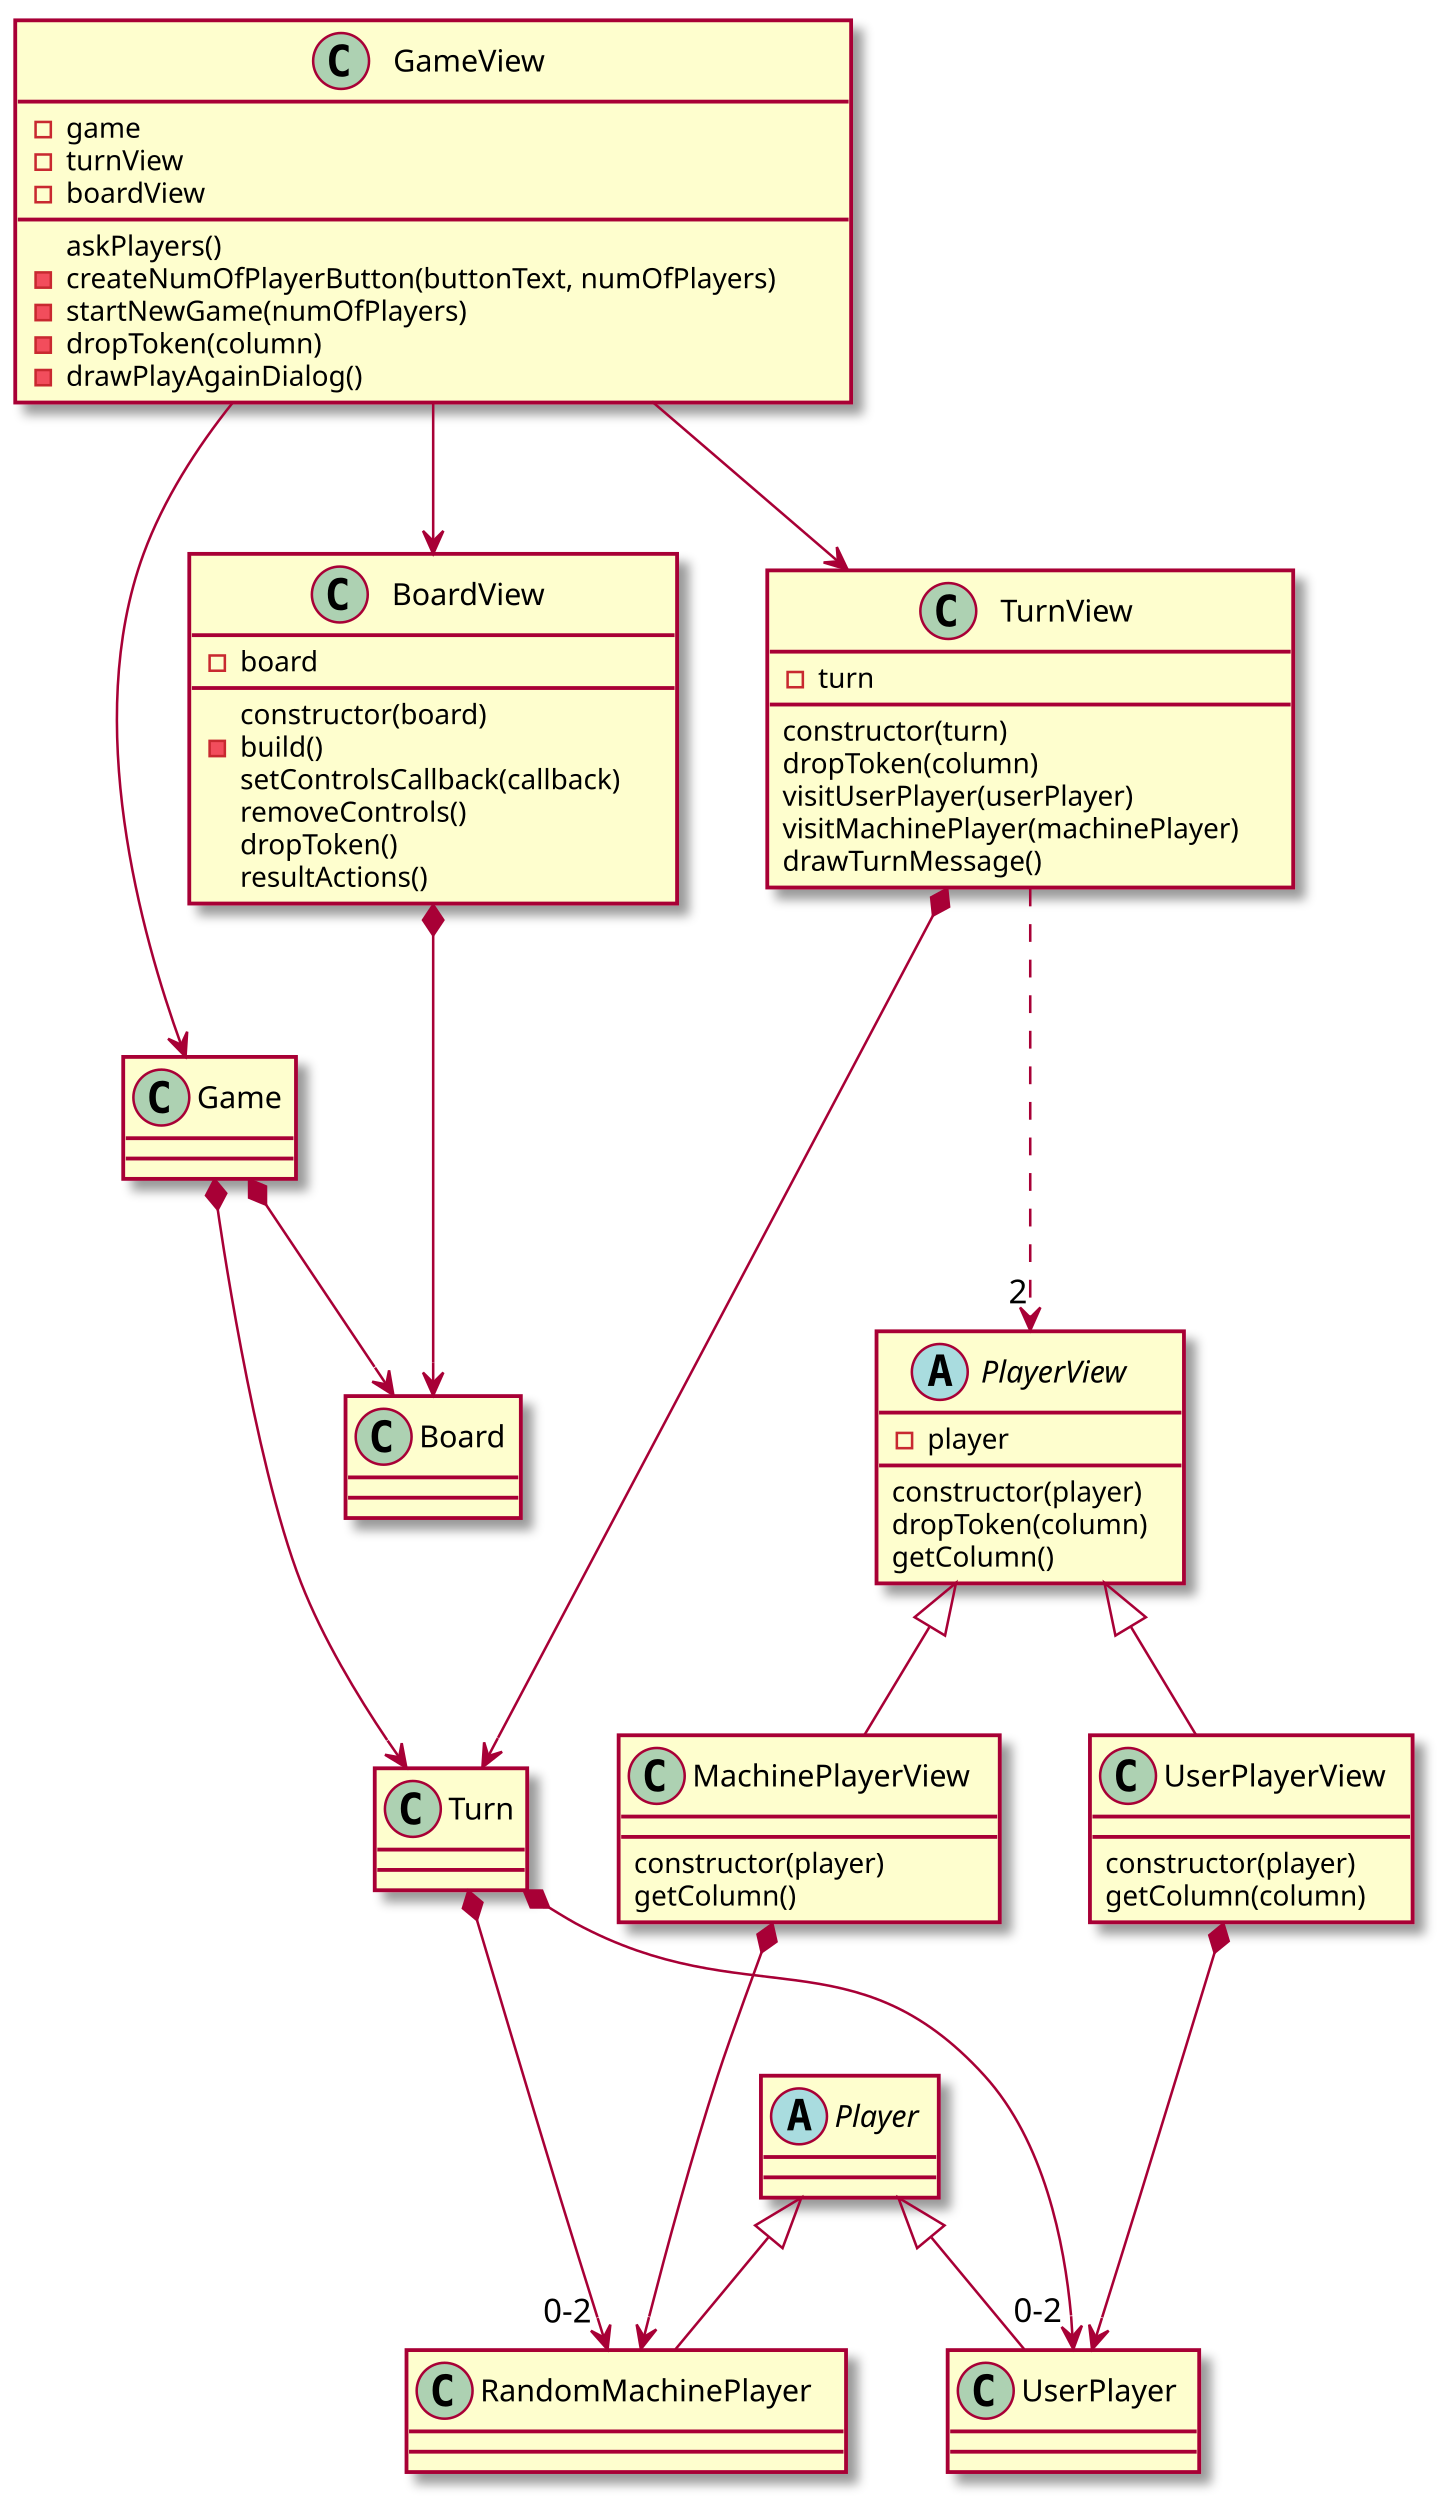
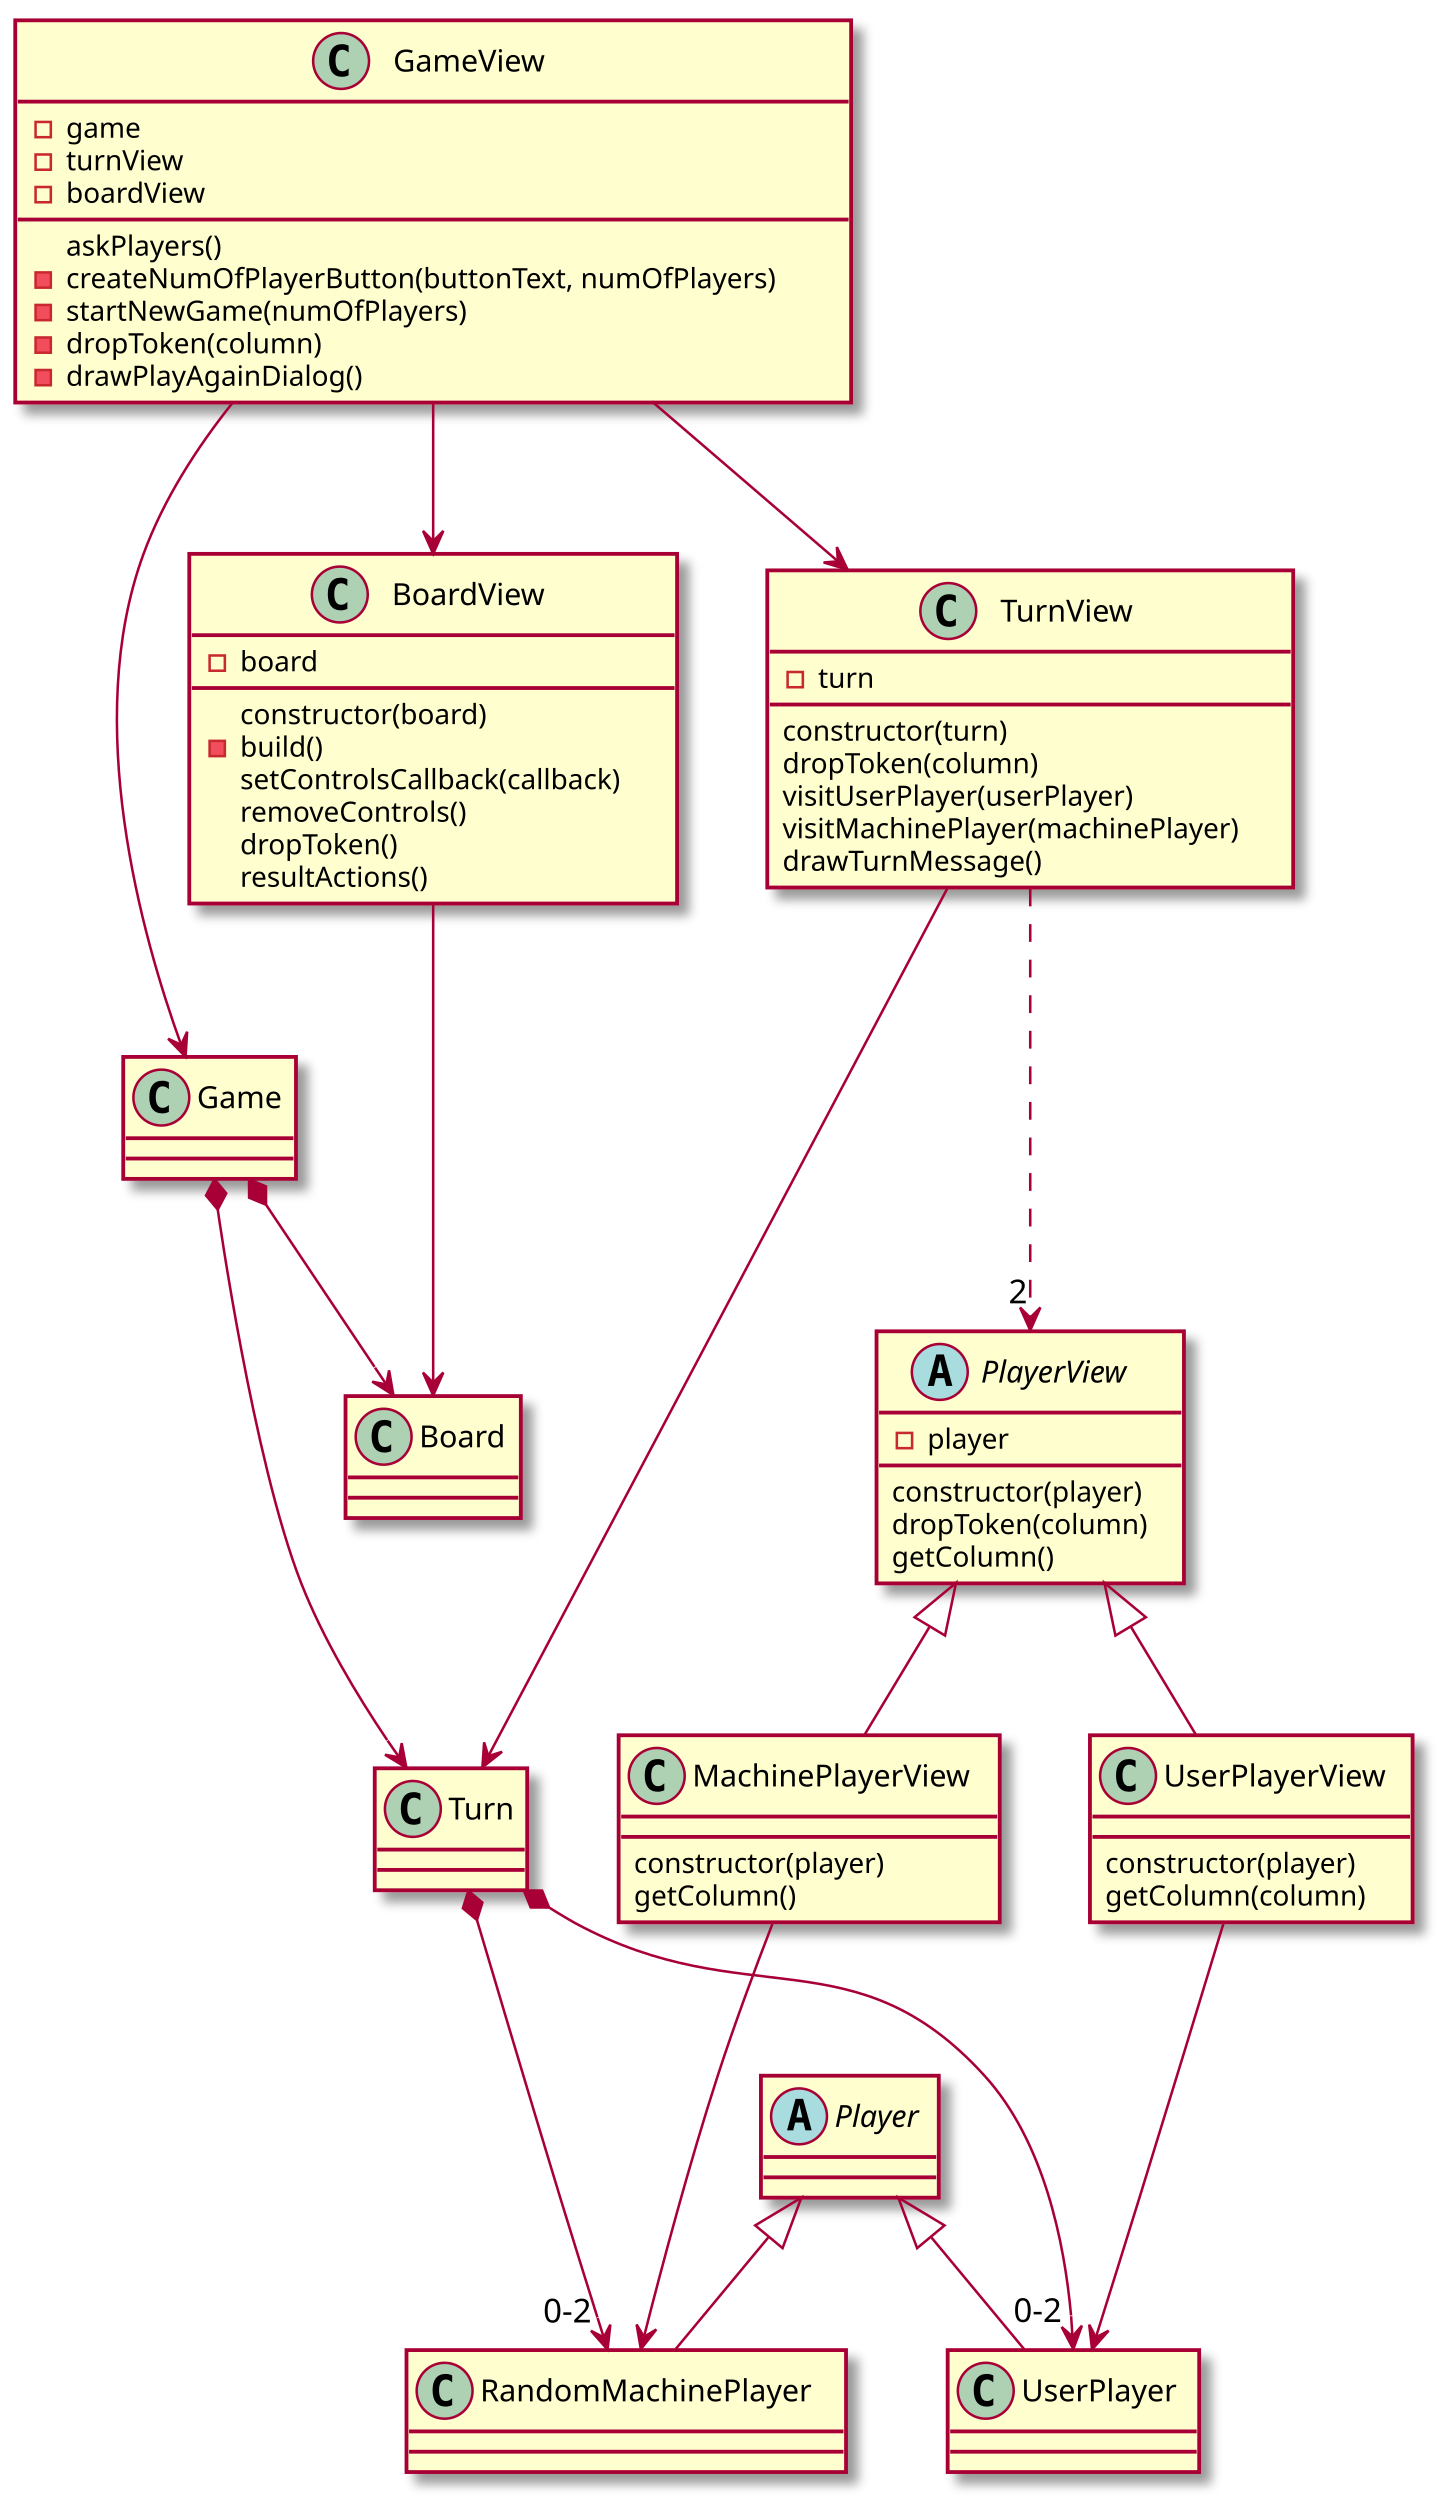
<svg xmlns="http://www.w3.org/2000/svg" contentScriptType="application/ecmascript" contentStyleType="text/css" height="984px" preserveAspectRatio="none" style="width:567px;height:984px;" version="1.1" viewBox="0 0 567 984" width="567px" zoomAndPan="magnify">
  <defs>
-     <filter height="300%" id="f1u676790dxmo9" width="300%" x="-1" y="-1">
+     <filter height="300%" id="fh7fzdkv42bk7" width="300%" x="-1" y="-1">
      <feGaussianBlur result="blurOut" stdDeviation="2.0" />
      <feColorMatrix in="blurOut" result="blurOut2" type="matrix" values="0 0 0 0 0 0 0 0 0 0 0 0 0 0 0 0 0 0 .4 0" />
      <feOffset dx="4.0" dy="4.0" in="blurOut2" result="blurOut3" />
      <feBlend in="SourceGraphic" in2="blurOut3" mode="normal" />
    </filter>
  </defs>
  <g>
-     <rect fill="#FEFECE" filter="url(#f1u676790dxmo9)" height="150.438" id="GameView" style="stroke: #A80036; stroke-width: 1.5;" width="329" x="6" y="8" />
+     <rect fill="#FEFECE" filter="url(#fh7fzdkv42bk7)" height="150.438" id="GameView" style="stroke: #A80036; stroke-width: 1.5;" width="329" x="6" y="8" />
    <ellipse cx="134.25" cy="24" fill="#ADD1B2" rx="11" ry="11" style="stroke: #A80036; stroke-width: 1.0;" />
    <path d="M137.219,29.641 Q136.641,29.938 136,30.078 Q135.359,30.234 134.656,30.234 Q132.156,30.234 130.828,28.594 Q129.516,26.938 129.516,23.812 Q129.516,20.688 130.828,19.031 Q132.156,17.375 134.656,17.375 Q135.359,17.375 136,17.531 Q136.656,17.688 137.219,17.984 L137.219,20.703 Q136.594,20.125 136,19.859 Q135.406,19.578 134.781,19.578 Q133.438,19.578 132.75,20.656 Q132.062,21.719 132.062,23.812 Q132.062,25.906 132.75,26.984 Q133.438,28.047 134.781,28.047 Q135.406,28.047 136,27.781 Q136.594,27.5 137.219,26.922 L137.219,29.641 Z " />
    <text fill="#000000" font-family="sans-serif" font-size="12" lengthAdjust="spacingAndGlyphs" textLength="64" x="154.75" y="28.154">GameView</text>
    <line style="stroke: #A80036; stroke-width: 1.5;" x1="7" x2="334" y1="40" y2="40" />
    <rect fill="none" height="6" style="stroke: #C82930; stroke-width: 1.0;" width="6" x="14" y="48" />
    <text fill="#000000" font-family="sans-serif" font-size="11" lengthAdjust="spacingAndGlyphs" textLength="32" x="26" y="54.21">game</text>
    <rect fill="none" height="6" style="stroke: #C82930; stroke-width: 1.0;" width="6" x="14" y="60.805" />
    <text fill="#000000" font-family="sans-serif" font-size="11" lengthAdjust="spacingAndGlyphs" textLength="49" x="26" y="67.015">turnView</text>
    <rect fill="none" height="6" style="stroke: #C82930; stroke-width: 1.0;" width="6" x="14" y="73.609" />
    <text fill="#000000" font-family="sans-serif" font-size="11" lengthAdjust="spacingAndGlyphs" textLength="59" x="26" y="79.82">boardView</text>
    <line style="stroke: #A80036; stroke-width: 1.5;" x1="7" x2="334" y1="86.414" y2="86.414" />
    <text fill="#000000" font-family="sans-serif" font-size="11" lengthAdjust="spacingAndGlyphs" textLength="70" x="26" y="100.624">askPlayers()</text>
    <rect fill="#F24D5C" height="6" style="stroke: #C82930; stroke-width: 1.0;" width="6" x="14" y="107.219" />
    <text fill="#000000" font-family="sans-serif" font-size="11" lengthAdjust="spacingAndGlyphs" textLength="303" x="26" y="113.429">createNumOfPlayerButton(buttonText, numOfPlayers)</text>
    <rect fill="#F24D5C" height="6" style="stroke: #C82930; stroke-width: 1.0;" width="6" x="14" y="120.023" />
    <text fill="#000000" font-family="sans-serif" font-size="11" lengthAdjust="spacingAndGlyphs" textLength="173" x="26" y="126.234">startNewGame(numOfPlayers)</text>
    <rect fill="#F24D5C" height="6" style="stroke: #C82930; stroke-width: 1.0;" width="6" x="14" y="132.828" />
    <text fill="#000000" font-family="sans-serif" font-size="11" lengthAdjust="spacingAndGlyphs" textLength="109" x="26" y="139.039">dropToken(column)</text>
    <rect fill="#F24D5C" height="6" style="stroke: #C82930; stroke-width: 1.0;" width="6" x="14" y="145.633" />
    <text fill="#000000" font-family="sans-serif" font-size="11" lengthAdjust="spacingAndGlyphs" textLength="125" x="26" y="151.843">drawPlayAgainDialog()</text>
-     <rect fill="#FEFECE" filter="url(#f1u676790dxmo9)" height="124.828" id="TurnView" style="stroke: #A80036; stroke-width: 1.5;" width="207" x="302" y="224.5" />
+     <rect fill="#FEFECE" filter="url(#fh7fzdkv42bk7)" height="124.828" id="TurnView" style="stroke: #A80036; stroke-width: 1.5;" width="207" x="302" y="224.5" />
    <ellipse cx="373.25" cy="240.5" fill="#ADD1B2" rx="11" ry="11" style="stroke: #A80036; stroke-width: 1.0;" />
    <path d="M376.219,246.141 Q375.641,246.438 375,246.578 Q374.359,246.734 373.656,246.734 Q371.156,246.734 369.828,245.094 Q368.516,243.438 368.516,240.312 Q368.516,237.188 369.828,235.531 Q371.156,233.875 373.656,233.875 Q374.359,233.875 375,234.031 Q375.656,234.188 376.219,234.484 L376.219,237.203 Q375.594,236.625 375,236.359 Q374.406,236.078 373.781,236.078 Q372.438,236.078 371.75,237.156 Q371.062,238.219 371.062,240.312 Q371.062,242.406 371.75,243.484 Q372.438,244.547 373.781,244.547 Q374.406,244.547 375,244.281 Q375.594,244 376.219,243.422 L376.219,246.141 Z " />
    <text fill="#000000" font-family="sans-serif" font-size="12" lengthAdjust="spacingAndGlyphs" textLength="56" x="393.75" y="244.654">TurnView</text>
    <line style="stroke: #A80036; stroke-width: 1.5;" x1="303" x2="508" y1="256.5" y2="256.5" />
    <rect fill="none" height="6" style="stroke: #C82930; stroke-width: 1.0;" width="6" x="310" y="264.5" />
    <text fill="#000000" font-family="sans-serif" font-size="11" lengthAdjust="spacingAndGlyphs" textLength="23" x="322" y="270.71">turn</text>
    <line style="stroke: #A80036; stroke-width: 1.5;" x1="303" x2="508" y1="277.305" y2="277.305" />
    <text fill="#000000" font-family="sans-serif" font-size="11" lengthAdjust="spacingAndGlyphs" textLength="96" x="308" y="291.515">constructor(turn)</text>
    <text fill="#000000" font-family="sans-serif" font-size="11" lengthAdjust="spacingAndGlyphs" textLength="109" x="308" y="304.32">dropToken(column)</text>
    <text fill="#000000" font-family="sans-serif" font-size="11" lengthAdjust="spacingAndGlyphs" textLength="154" x="308" y="317.125">visitUserPlayer(userPlayer)</text>
    <text fill="#000000" font-family="sans-serif" font-size="11" lengthAdjust="spacingAndGlyphs" textLength="195" x="308" y="329.929">visitMachinePlayer(machinePlayer)</text>
    <text fill="#000000" font-family="sans-serif" font-size="11" lengthAdjust="spacingAndGlyphs" textLength="113" x="308" y="342.734">drawTurnMessage()</text>
-     <rect fill="#FEFECE" filter="url(#f1u676790dxmo9)" height="137.633" id="BoardView" style="stroke: #A80036; stroke-width: 1.5;" width="192" x="74.5" y="218" />
+     <rect fill="#FEFECE" filter="url(#fh7fzdkv42bk7)" height="137.633" id="BoardView" style="stroke: #A80036; stroke-width: 1.5;" width="192" x="74.5" y="218" />
    <ellipse cx="133.75" cy="234" fill="#ADD1B2" rx="11" ry="11" style="stroke: #A80036; stroke-width: 1.0;" />
    <path d="M136.719,239.641 Q136.141,239.938 135.5,240.078 Q134.859,240.234 134.156,240.234 Q131.656,240.234 130.328,238.594 Q129.016,236.938 129.016,233.812 Q129.016,230.688 130.328,229.031 Q131.656,227.375 134.156,227.375 Q134.859,227.375 135.5,227.531 Q136.156,227.688 136.719,227.984 L136.719,230.703 Q136.094,230.125 135.5,229.859 Q134.906,229.578 134.281,229.578 Q132.938,229.578 132.25,230.656 Q131.562,231.719 131.562,233.812 Q131.562,235.906 132.25,236.984 Q132.938,238.047 134.281,238.047 Q134.906,238.047 135.5,237.781 Q136.094,237.5 136.719,236.922 L136.719,239.641 Z " />
    <text fill="#000000" font-family="sans-serif" font-size="12" lengthAdjust="spacingAndGlyphs" textLength="65" x="154.25" y="238.154">BoardView</text>
    <line style="stroke: #A80036; stroke-width: 1.5;" x1="75.5" x2="265.5" y1="250" y2="250" />
    <rect fill="none" height="6" style="stroke: #C82930; stroke-width: 1.0;" width="6" x="82.5" y="258" />
    <text fill="#000000" font-family="sans-serif" font-size="11" lengthAdjust="spacingAndGlyphs" textLength="33" x="94.5" y="264.21">board</text>
    <line style="stroke: #A80036; stroke-width: 1.5;" x1="75.5" x2="265.5" y1="270.805" y2="270.805" />
    <text fill="#000000" font-family="sans-serif" font-size="11" lengthAdjust="spacingAndGlyphs" textLength="106" x="94.5" y="285.015">constructor(board)</text>
    <rect fill="#F24D5C" height="6" style="stroke: #C82930; stroke-width: 1.0;" width="6" x="82.5" y="291.609" />
    <text fill="#000000" font-family="sans-serif" font-size="11" lengthAdjust="spacingAndGlyphs" textLength="35" x="94.5" y="297.82">build()</text>
    <text fill="#000000" font-family="sans-serif" font-size="11" lengthAdjust="spacingAndGlyphs" textLength="166" x="94.5" y="310.625">setControlsCallback(callback)</text>
    <text fill="#000000" font-family="sans-serif" font-size="11" lengthAdjust="spacingAndGlyphs" textLength="99" x="94.5" y="323.429">removeControls()</text>
    <text fill="#000000" font-family="sans-serif" font-size="11" lengthAdjust="spacingAndGlyphs" textLength="68" x="94.5" y="336.234">dropToken()</text>
    <text fill="#000000" font-family="sans-serif" font-size="11" lengthAdjust="spacingAndGlyphs" textLength="82" x="94.5" y="349.039">resultActions()</text>
-     <rect fill="#FEFECE" filter="url(#f1u676790dxmo9)" height="73.609" id="MachinePlayerView" style="stroke: #A80036; stroke-width: 1.5;" width="150" x="243.5" y="683" />
+     <rect fill="#FEFECE" filter="url(#fh7fzdkv42bk7)" height="73.609" id="MachinePlayerView" style="stroke: #A80036; stroke-width: 1.5;" width="150" x="243.5" y="683" />
    <ellipse cx="258.5" cy="699" fill="#ADD1B2" rx="11" ry="11" style="stroke: #A80036; stroke-width: 1.0;" />
    <path d="M261.469,704.641 Q260.891,704.938 260.25,705.078 Q259.609,705.234 258.906,705.234 Q256.406,705.234 255.078,703.594 Q253.766,701.938 253.766,698.812 Q253.766,695.688 255.078,694.031 Q256.406,692.375 258.906,692.375 Q259.609,692.375 260.25,692.531 Q260.906,692.688 261.469,692.984 L261.469,695.703 Q260.844,695.125 260.25,694.859 Q259.656,694.578 259.031,694.578 Q257.688,694.578 257,695.656 Q256.312,696.719 256.312,698.812 Q256.312,700.906 257,701.984 Q257.688,703.047 259.031,703.047 Q259.656,703.047 260.25,702.781 Q260.844,702.5 261.469,701.922 L261.469,704.641 Z " />
    <text fill="#000000" font-family="sans-serif" font-size="12" lengthAdjust="spacingAndGlyphs" textLength="118" x="272.5" y="703.154">MachinePlayerView</text>
    <line style="stroke: #A80036; stroke-width: 1.5;" x1="244.5" x2="392.5" y1="715" y2="715" />
    <line style="stroke: #A80036; stroke-width: 1.5;" x1="244.5" x2="392.5" y1="723" y2="723" />
    <text fill="#000000" font-family="sans-serif" font-size="11" lengthAdjust="spacingAndGlyphs" textLength="108" x="249.5" y="737.21">constructor(player)</text>
    <text fill="#000000" font-family="sans-serif" font-size="11" lengthAdjust="spacingAndGlyphs" textLength="69" x="249.5" y="750.015">getColumn()</text>
-     <rect fill="#FEFECE" filter="url(#f1u676790dxmo9)" height="99.219" id="PlayerView" style="stroke: #A80036; stroke-width: 1.5;" width="121" x="345" y="524" />
+     <rect fill="#FEFECE" filter="url(#fh7fzdkv42bk7)" height="99.219" id="PlayerView" style="stroke: #A80036; stroke-width: 1.5;" width="121" x="345" y="524" />
    <ellipse cx="369.9" cy="540" fill="#A9DCDF" rx="11" ry="11" style="stroke: #A80036; stroke-width: 1.0;" />
    <path d="M370.009,535.344 L368.853,540.422 L371.181,540.422 L370.009,535.344 Z M368.525,533.109 L371.509,533.109 L374.869,545.5 L372.416,545.5 L371.65,542.438 L368.369,542.438 L367.619,545.5 L365.181,545.5 L368.525,533.109 Z " />
    <text fill="#000000" font-family="sans-serif" font-size="12" font-style="italic" lengthAdjust="spacingAndGlyphs" textLength="67" x="386.1" y="544.154">PlayerView</text>
    <line style="stroke: #A80036; stroke-width: 1.5;" x1="346" x2="465" y1="556" y2="556" />
    <rect fill="none" height="6" style="stroke: #C82930; stroke-width: 1.0;" width="6" x="353" y="564" />
    <text fill="#000000" font-family="sans-serif" font-size="11" lengthAdjust="spacingAndGlyphs" textLength="35" x="365" y="570.21">player</text>
    <line style="stroke: #A80036; stroke-width: 1.5;" x1="346" x2="465" y1="576.805" y2="576.805" />
    <text fill="#000000" font-family="sans-serif" font-size="11" lengthAdjust="spacingAndGlyphs" textLength="108" x="351" y="591.015">constructor(player)</text>
    <text fill="#000000" font-family="sans-serif" font-size="11" lengthAdjust="spacingAndGlyphs" textLength="109" x="351" y="603.82">dropToken(column)</text>
    <text fill="#000000" font-family="sans-serif" font-size="11" lengthAdjust="spacingAndGlyphs" textLength="69" x="351" y="616.625">getColumn()</text>
-     <rect fill="#FEFECE" filter="url(#f1u676790dxmo9)" height="73.609" id="UserPlayerView" style="stroke: #A80036; stroke-width: 1.5;" width="127" x="429" y="683" />
+     <rect fill="#FEFECE" filter="url(#fh7fzdkv42bk7)" height="73.609" id="UserPlayerView" style="stroke: #A80036; stroke-width: 1.5;" width="127" x="429" y="683" />
    <ellipse cx="444" cy="699" fill="#ADD1B2" rx="11" ry="11" style="stroke: #A80036; stroke-width: 1.0;" />
    <path d="M446.969,704.641 Q446.391,704.938 445.75,705.078 Q445.109,705.234 444.406,705.234 Q441.906,705.234 440.578,703.594 Q439.266,701.938 439.266,698.812 Q439.266,695.688 440.578,694.031 Q441.906,692.375 444.406,692.375 Q445.109,692.375 445.75,692.531 Q446.406,692.688 446.969,692.984 L446.969,695.703 Q446.344,695.125 445.75,694.859 Q445.156,694.578 444.531,694.578 Q443.188,694.578 442.5,695.656 Q441.812,696.719 441.812,698.812 Q441.812,700.906 442.5,701.984 Q443.188,703.047 444.531,703.047 Q445.156,703.047 445.75,702.781 Q446.344,702.5 446.969,701.922 L446.969,704.641 Z " />
    <text fill="#000000" font-family="sans-serif" font-size="12" lengthAdjust="spacingAndGlyphs" textLength="95" x="458" y="703.154">UserPlayerView</text>
    <line style="stroke: #A80036; stroke-width: 1.5;" x1="430" x2="555" y1="715" y2="715" />
    <line style="stroke: #A80036; stroke-width: 1.5;" x1="430" x2="555" y1="723" y2="723" />
    <text fill="#000000" font-family="sans-serif" font-size="11" lengthAdjust="spacingAndGlyphs" textLength="108" x="435" y="737.21">constructor(player)</text>
    <text fill="#000000" font-family="sans-serif" font-size="11" lengthAdjust="spacingAndGlyphs" textLength="110" x="435" y="750.015">getColumn(column)</text>
-     <rect fill="#FEFECE" filter="url(#f1u676790dxmo9)" height="48" id="Player" style="stroke: #A80036; stroke-width: 1.5;" width="70" x="299.5" y="817" />
+     <rect fill="#FEFECE" filter="url(#fh7fzdkv42bk7)" height="48" id="Player" style="stroke: #A80036; stroke-width: 1.5;" width="70" x="299.5" y="817" />
    <ellipse cx="314.5" cy="833" fill="#A9DCDF" rx="11" ry="11" style="stroke: #A80036; stroke-width: 1.0;" />
    <path d="M314.609,828.344 L313.453,833.422 L315.781,833.422 L314.609,828.344 Z M313.125,826.109 L316.109,826.109 L319.469,838.5 L317.016,838.5 L316.25,835.438 L312.969,835.438 L312.219,838.5 L309.781,838.5 L313.125,826.109 Z " />
    <text fill="#000000" font-family="sans-serif" font-size="12" font-style="italic" lengthAdjust="spacingAndGlyphs" textLength="38" x="328.5" y="837.154">Player</text>
    <line style="stroke: #A80036; stroke-width: 1.5;" x1="300.5" x2="368.5" y1="849" y2="849" />
    <line style="stroke: #A80036; stroke-width: 1.5;" x1="300.5" x2="368.5" y1="857" y2="857" />
-     <rect fill="#FEFECE" filter="url(#f1u676790dxmo9)" height="48" id="RandomMachinePlayer" style="stroke: #A80036; stroke-width: 1.5;" width="173" x="160" y="925" />
+     <rect fill="#FEFECE" filter="url(#fh7fzdkv42bk7)" height="48" id="RandomMachinePlayer" style="stroke: #A80036; stroke-width: 1.5;" width="173" x="160" y="925" />
    <ellipse cx="175" cy="941" fill="#ADD1B2" rx="11" ry="11" style="stroke: #A80036; stroke-width: 1.0;" />
    <path d="M177.969,946.641 Q177.391,946.938 176.75,947.078 Q176.109,947.234 175.406,947.234 Q172.906,947.234 171.578,945.594 Q170.266,943.938 170.266,940.812 Q170.266,937.688 171.578,936.031 Q172.906,934.375 175.406,934.375 Q176.109,934.375 176.75,934.531 Q177.406,934.688 177.969,934.984 L177.969,937.703 Q177.344,937.125 176.75,936.859 Q176.156,936.578 175.531,936.578 Q174.188,936.578 173.5,937.656 Q172.812,938.719 172.812,940.812 Q172.812,942.906 173.5,943.984 Q174.188,945.047 175.531,945.047 Q176.156,945.047 176.75,944.781 Q177.344,944.5 177.969,943.922 L177.969,946.641 Z " />
    <text fill="#000000" font-family="sans-serif" font-size="12" lengthAdjust="spacingAndGlyphs" textLength="141" x="189" y="945.154">RandomMachinePlayer</text>
    <line style="stroke: #A80036; stroke-width: 1.5;" x1="161" x2="332" y1="957" y2="957" />
    <line style="stroke: #A80036; stroke-width: 1.5;" x1="161" x2="332" y1="965" y2="965" />
-     <rect fill="#FEFECE" filter="url(#f1u676790dxmo9)" height="48" id="UserPlayer" style="stroke: #A80036; stroke-width: 1.5;" width="99" x="373" y="925" />
+     <rect fill="#FEFECE" filter="url(#fh7fzdkv42bk7)" height="48" id="UserPlayer" style="stroke: #A80036; stroke-width: 1.5;" width="99" x="373" y="925" />
    <ellipse cx="388" cy="941" fill="#ADD1B2" rx="11" ry="11" style="stroke: #A80036; stroke-width: 1.0;" />
    <path d="M390.969,946.641 Q390.391,946.938 389.75,947.078 Q389.109,947.234 388.406,947.234 Q385.906,947.234 384.578,945.594 Q383.266,943.938 383.266,940.812 Q383.266,937.688 384.578,936.031 Q385.906,934.375 388.406,934.375 Q389.109,934.375 389.75,934.531 Q390.406,934.688 390.969,934.984 L390.969,937.703 Q390.344,937.125 389.75,936.859 Q389.156,936.578 388.531,936.578 Q387.188,936.578 386.5,937.656 Q385.812,938.719 385.812,940.812 Q385.812,942.906 386.5,943.984 Q387.188,945.047 388.531,945.047 Q389.156,945.047 389.75,944.781 Q390.344,944.5 390.969,943.922 L390.969,946.641 Z " />
    <text fill="#000000" font-family="sans-serif" font-size="12" lengthAdjust="spacingAndGlyphs" textLength="67" x="402" y="945.154">UserPlayer</text>
    <line style="stroke: #A80036; stroke-width: 1.5;" x1="374" x2="471" y1="957" y2="957" />
    <line style="stroke: #A80036; stroke-width: 1.5;" x1="374" x2="471" y1="965" y2="965" />
-     <rect fill="#FEFECE" filter="url(#f1u676790dxmo9)" height="48" id="Game" style="stroke: #A80036; stroke-width: 1.5;" width="68" x="48.5" y="416" />
+     <rect fill="#FEFECE" filter="url(#fh7fzdkv42bk7)" height="48" id="Game" style="stroke: #A80036; stroke-width: 1.5;" width="68" x="48.5" y="416" />
    <ellipse cx="63.5" cy="432" fill="#ADD1B2" rx="11" ry="11" style="stroke: #A80036; stroke-width: 1.0;" />
    <path d="M66.469,437.641 Q65.891,437.938 65.25,438.078 Q64.609,438.234 63.906,438.234 Q61.406,438.234 60.078,436.594 Q58.766,434.938 58.766,431.812 Q58.766,428.688 60.078,427.031 Q61.406,425.375 63.906,425.375 Q64.609,425.375 65.25,425.531 Q65.906,425.688 66.469,425.984 L66.469,428.703 Q65.844,428.125 65.25,427.859 Q64.656,427.578 64.031,427.578 Q62.688,427.578 62,428.656 Q61.312,429.719 61.312,431.812 Q61.312,433.906 62,434.984 Q62.688,436.047 64.031,436.047 Q64.656,436.047 65.25,435.781 Q65.844,435.5 66.469,434.922 L66.469,437.641 Z " />
    <text fill="#000000" font-family="sans-serif" font-size="12" lengthAdjust="spacingAndGlyphs" textLength="36" x="77.5" y="436.154">Game</text>
    <line style="stroke: #A80036; stroke-width: 1.5;" x1="49.5" x2="115.5" y1="448" y2="448" />
    <line style="stroke: #A80036; stroke-width: 1.5;" x1="49.5" x2="115.5" y1="456" y2="456" />
-     <rect fill="#FEFECE" filter="url(#f1u676790dxmo9)" height="48" id="Board" style="stroke: #A80036; stroke-width: 1.5;" width="69" x="136" y="549.5" />
+     <rect fill="#FEFECE" filter="url(#fh7fzdkv42bk7)" height="48" id="Board" style="stroke: #A80036; stroke-width: 1.5;" width="69" x="136" y="549.5" />
    <ellipse cx="151" cy="565.5" fill="#ADD1B2" rx="11" ry="11" style="stroke: #A80036; stroke-width: 1.0;" />
    <path d="M153.969,571.141 Q153.391,571.438 152.75,571.578 Q152.109,571.734 151.406,571.734 Q148.906,571.734 147.578,570.094 Q146.266,568.438 146.266,565.312 Q146.266,562.188 147.578,560.531 Q148.906,558.875 151.406,558.875 Q152.109,558.875 152.75,559.031 Q153.406,559.188 153.969,559.484 L153.969,562.203 Q153.344,561.625 152.75,561.359 Q152.156,561.078 151.531,561.078 Q150.188,561.078 149.5,562.156 Q148.812,563.219 148.812,565.312 Q148.812,567.406 149.5,568.484 Q150.188,569.547 151.531,569.547 Q152.156,569.547 152.75,569.281 Q153.344,569 153.969,568.422 L153.969,571.141 Z " />
    <text fill="#000000" font-family="sans-serif" font-size="12" lengthAdjust="spacingAndGlyphs" textLength="37" x="165" y="569.654">Board</text>
    <line style="stroke: #A80036; stroke-width: 1.5;" x1="137" x2="204" y1="581.5" y2="581.5" />
    <line style="stroke: #A80036; stroke-width: 1.5;" x1="137" x2="204" y1="589.5" y2="589.5" />
-     <rect fill="#FEFECE" filter="url(#f1u676790dxmo9)" height="48" id="Turn" style="stroke: #A80036; stroke-width: 1.5;" width="60" x="147.5" y="696" />
+     <rect fill="#FEFECE" filter="url(#fh7fzdkv42bk7)" height="48" id="Turn" style="stroke: #A80036; stroke-width: 1.5;" width="60" x="147.5" y="696" />
    <ellipse cx="162.5" cy="712" fill="#ADD1B2" rx="11" ry="11" style="stroke: #A80036; stroke-width: 1.0;" />
    <path d="M165.469,717.641 Q164.891,717.938 164.25,718.078 Q163.609,718.234 162.906,718.234 Q160.406,718.234 159.078,716.594 Q157.766,714.938 157.766,711.812 Q157.766,708.688 159.078,707.031 Q160.406,705.375 162.906,705.375 Q163.609,705.375 164.25,705.531 Q164.906,705.688 165.469,705.984 L165.469,708.703 Q164.844,708.125 164.25,707.859 Q163.656,707.578 163.031,707.578 Q161.688,707.578 161,708.656 Q160.312,709.719 160.312,711.812 Q160.312,713.906 161,714.984 Q161.688,716.047 163.031,716.047 Q163.656,716.047 164.25,715.781 Q164.844,715.5 165.469,714.922 L165.469,717.641 Z " />
    <text fill="#000000" font-family="sans-serif" font-size="12" lengthAdjust="spacingAndGlyphs" textLength="28" x="176.5" y="716.154">Turn</text>
    <line style="stroke: #A80036; stroke-width: 1.5;" x1="148.5" x2="206.5" y1="728" y2="728" />
    <line style="stroke: #A80036; stroke-width: 1.5;" x1="148.5" x2="206.5" y1="736" y2="736" />
    <path d="M91.69,158.36 C77.29,176.37 64.36,196.64 56.5,218 C32.17,284.16 55.73,368.28 71.27,411.15 " fill="none" id="GameView-&gt;Game" style="stroke: #A80036; stroke-width: 1.0;" />
    <polygon fill="#A80036" points="73.03,415.92,73.668,406.092,71.299,411.229,66.162,408.861,73.03,415.92" style="stroke: #A80036; stroke-width: 1.0;" />
    <path d="M256.67,158.07 C280.57,178.61 306.33,200.76 329.6,220.76 " fill="none" id="GameView-&gt;TurnView" style="stroke: #A80036; stroke-width: 1.0;" />
    <polygon fill="#A80036" points="333.61,224.21,329.38,215.316,329.814,220.956,324.173,221.39,333.61,224.21" style="stroke: #A80036; stroke-width: 1.0;" />
    <path d="M170.5,158.07 C170.5,175.98 170.5,195.11 170.5,212.97 " fill="none" id="GameView-&gt;BoardView" style="stroke: #A80036; stroke-width: 1.0;" />
    <polygon fill="#A80036" points="170.5,217.97,174.5,208.97,170.5,212.97,166.5,208.97,170.5,217.97" style="stroke: #A80036; stroke-width: 1.0;" />
-     <path d="M170.5,368.14 C170.5,368.14 170.5,494.36 170.5,536.19 " fill="none" id="BoardView-Board" style="stroke: #A80036; stroke-width: 1.0;" />
+     <path d="M170.5,356.14 C170.5,416.17 170.5,500.63 170.5,544.13 " fill="none" id="BoardView-&gt;Board" style="stroke: #A80036; stroke-width: 1.0;" />
    <polygon fill="#A80036" points="170.5,549.23,174.5,540.23,170.5,544.23,166.5,540.23,170.5,549.23" style="stroke: #A80036; stroke-width: 1.0;" />
-     <line style="stroke: #A80036; stroke-width: 1.0;" x1="170.5" x2="170.5" y1="544.23" y2="536.23" />
-     <polygon fill="#A80036" points="170.5,356.14,166.5,362.14,170.5,368.14,174.5,362.14,170.5,356.14" style="stroke: #A80036; stroke-width: 1.0;" />
-     <path d="M367.228,360.362 C367.228,360.362 233.06,613.96 196.02,683.98 " fill="none" id="TurnView-Turn" style="stroke: #A80036; stroke-width: 1.0;" />
-     <polygon fill="#A80036" points="189.88,695.61,197.619,689.519,192.214,691.188,190.545,685.784,189.88,695.61" style="stroke: #A80036; stroke-width: 1.0;" />
-     <line style="stroke: #A80036; stroke-width: 1.0;" x1="192.214" x2="195.955" y1="691.188" y2="684.115" />
-     <polygon fill="#A80036" points="372.83,349.75,366.491,353.188,367.228,360.362,373.566,356.923,372.83,349.75" style="stroke: #A80036; stroke-width: 1.0;" />
+     <path d="M372.83,349.75 C322.69,444.54 228.74,622.13 192.39,690.85 " fill="none" id="TurnView-&gt;Turn" style="stroke: #A80036; stroke-width: 1.0;" />
+     <polygon fill="#A80036" points="189.88,695.61,197.617,689.516,192.213,691.188,190.541,685.783,189.88,695.61" style="stroke: #A80036; stroke-width: 1.0;" />
    <path d="M216.106,750.804 C216.106,750.804 223.39,755.32 226.5,757 C293.69,793.29 336.15,760.48 387.5,817 C410.9,842.75 418.95,882.44 421.57,911.38 " fill="none" id="Turn-UserPlayer" style="stroke: #A80036; stroke-width: 1.0;" />
    <polygon fill="#A80036" points="422.46,924.62,425.848,915.372,422.125,919.631,417.866,915.908,422.46,924.62" style="stroke: #A80036; stroke-width: 1.0;" />
    <line style="stroke: #A80036; stroke-width: 1.0;" x1="422.125" x2="421.59" y1="919.631" y2="911.655" />
    <polygon fill="#A80036" points="206.16,744.09,208.895,750.762,216.106,750.804,213.371,744.132,206.16,744.09" style="stroke: #A80036; stroke-width: 1.0;" />
    <text fill="#000000" font-family="sans-serif" font-size="13" lengthAdjust="spacingAndGlyphs" textLength="21" x="398.891" y="913.932">0-2</text>
    <path d="M187.731,755.728 C187.731,755.728 209.27,828.28 220.5,865 C225.23,880.48 230.56,897.54 235.16,912.16 " fill="none" id="Turn-RandomMachinePlayer" style="stroke: #A80036; stroke-width: 1.0;" />
    <polygon fill="#A80036" points="239.13,924.77,240.232,914.983,237.623,920.002,232.604,917.394,239.13,924.77" style="stroke: #A80036; stroke-width: 1.0;" />
    <line style="stroke: #A80036; stroke-width: 1.0;" x1="237.623" x2="235.225" y1="920.002" y2="912.37" />
    <polygon fill="#A80036" points="184.33,744.22,182.195,751.108,187.731,755.728,189.867,748.84,184.33,744.22" style="stroke: #A80036; stroke-width: 1.0;" />
    <text fill="#000000" font-family="sans-serif" font-size="13" lengthAdjust="spacingAndGlyphs" textLength="21" x="213.774" y="914.119">0-2</text>
    <path d="M85.71,476.082 C85.71,476.082 99.55,574.6 118.5,623 C127.04,644.82 140.5,667.23 152.41,684.91 " fill="none" id="Game-Turn" style="stroke: #A80036; stroke-width: 1.0;" />
    <polygon fill="#A80036" points="159.95,695.79,158.114,686.114,157.103,691.679,151.538,690.668,159.95,695.79" style="stroke: #A80036; stroke-width: 1.0;" />
    <line style="stroke: #A80036; stroke-width: 1.0;" x1="157.103" x2="152.55" y1="691.679" y2="685.1" />
    <polygon fill="#A80036" points="84.43,464.15,81.093,470.543,85.71,476.082,89.047,469.689,84.43,464.15" style="stroke: #A80036; stroke-width: 1.0;" />
    <path d="M104.705,474.182 C104.705,474.182 134.48,518.68 147.43,538.02 " fill="none" id="Game-Board" style="stroke: #A80036; stroke-width: 1.0;" />
    <polygon fill="#A80036" points="154.83,549.08,153.148,539.376,152.049,544.925,146.5,543.826,154.83,549.08" style="stroke: #A80036; stroke-width: 1.0;" />
    <line style="stroke: #A80036; stroke-width: 1.0;" x1="152.049" x2="147.6" y1="544.925" y2="538.28" />
    <polygon fill="#A80036" points="98.03,464.21,98.043,471.421,104.705,474.182,104.692,466.971,98.03,464.21" style="stroke: #A80036; stroke-width: 1.0;" />
    <path d="M405.5,349.73 C405.5,400.03 405.5,470.36 405.5,518.46 " fill="none" id="TurnView-&gt;PlayerView" style="stroke: #A80036; stroke-width: 1.0; stroke-dasharray: 7.0,7.0;" />
    <polygon fill="#A80036" points="405.5,523.63,409.5,514.63,405.5,518.63,401.5,514.63,405.5,523.63" style="stroke: #A80036; stroke-width: 1.0;" />
    <text fill="#000000" font-family="sans-serif" font-size="13" lengthAdjust="spacingAndGlyphs" textLength="8" x="396.962" y="512.982">2</text>
    <path d="M445.2,640.43 C453.95,654.98 462.92,669.87 470.66,682.72 " fill="none" id="PlayerView&lt;-UserPlayerView" style="stroke: #A80036; stroke-width: 1.0;" />
    <polygon fill="none" points="439.03,643.76,434.71,623.02,451.02,636.54,439.03,643.76" style="stroke: #A80036; stroke-width: 1.0;" />
    <path d="M365.8,640.43 C357.05,654.98 348.08,669.87 340.34,682.72 " fill="none" id="PlayerView&lt;-MachinePlayerView" style="stroke: #A80036; stroke-width: 1.0;" />
    <polygon fill="none" points="359.98,636.54,376.29,623.02,371.97,643.76,359.98,636.54" style="stroke: #A80036; stroke-width: 1.0;" />
    <path d="M302.37,880.7 C290.13,895.45 276.56,911.79 265.86,924.68 " fill="none" id="Player&lt;-RandomMachinePlayer" style="stroke: #A80036; stroke-width: 1.0;" />
    <polygon fill="none" points="297.24,875.92,315.41,865,308.02,884.86,297.24,875.92" style="stroke: #A80036; stroke-width: 1.0;" />
    <path d="M366.63,880.7 C378.87,895.45 392.44,911.79 403.14,924.68 " fill="none" id="Player&lt;-UserPlayer" style="stroke: #A80036; stroke-width: 1.0;" />
    <polygon fill="none" points="360.98,884.86,353.59,865,371.76,875.92,360.98,884.86" style="stroke: #A80036; stroke-width: 1.0;" />
-     <path d="M299.754,768.409 C299.754,768.409 287.56,801.39 282.5,817 C272.22,848.72 262.31,885.35 255.51,911.8 " fill="none" id="MachinePlayerView-RandomMachinePlayer" style="stroke: #A80036; stroke-width: 1.0;" />
-     <polygon fill="#A80036" points="252.24,924.62,258.341,916.888,253.476,919.775,250.589,914.91,252.24,924.62" style="stroke: #A80036; stroke-width: 1.0;" />
-     <line style="stroke: #A80036; stroke-width: 1.0;" x1="253.476" x2="255.45" y1="919.775" y2="912.025" />
-     <polygon fill="#A80036" points="304.04,757.2,298.161,761.376,299.754,768.409,305.633,764.233,304.04,757.2" style="stroke: #A80036; stroke-width: 1.0;" />
-     <path d="M478.047,768.6 C478.047,768.6 458.31,833.31 448.5,865 C443.72,880.46 438.38,897.53 433.79,912.14 " fill="none" id="UserPlayerView-UserPlayer" style="stroke: #A80036; stroke-width: 1.0;" />
-     <polygon fill="#A80036" points="429.83,924.76,436.344,917.373,431.329,919.99,428.711,914.975,429.83,924.76" style="stroke: #A80036; stroke-width: 1.0;" />
-     <line style="stroke: #A80036; stroke-width: 1.0;" x1="431.329" x2="433.725" y1="919.99" y2="912.355" />
-     <polygon fill="#A80036" points="481.54,757.12,475.967,761.696,478.047,768.6,483.62,764.024,481.54,757.12" style="stroke: #A80036; stroke-width: 1.0;" />
+     <path d="M304.04,757.2 C297.13,775.06 288.98,797.02 282.5,817 C271.18,851.92 260.32,892.79 253.54,919.48 " fill="none" id="MachinePlayerView-&gt;RandomMachinePlayer" style="stroke: #A80036; stroke-width: 1.0;" />
+     <polygon fill="#A80036" points="252.24,924.62,258.325,916.876,253.466,919.773,250.569,914.914,252.24,924.62" style="stroke: #A80036; stroke-width: 1.0;" />
+     <path d="M481.54,757.12 C472.68,786.26 459.86,828.29 448.5,865 C442.84,883.3 436.4,903.85 431.35,919.92 " fill="none" id="UserPlayerView-&gt;UserPlayer" style="stroke: #A80036; stroke-width: 1.0;" />
+     <polygon fill="#A80036" points="429.83,924.76,436.345,917.374,431.329,919.99,428.713,914.975,429.83,924.76" style="stroke: #A80036; stroke-width: 1.0;" />
  </g>
</svg>
